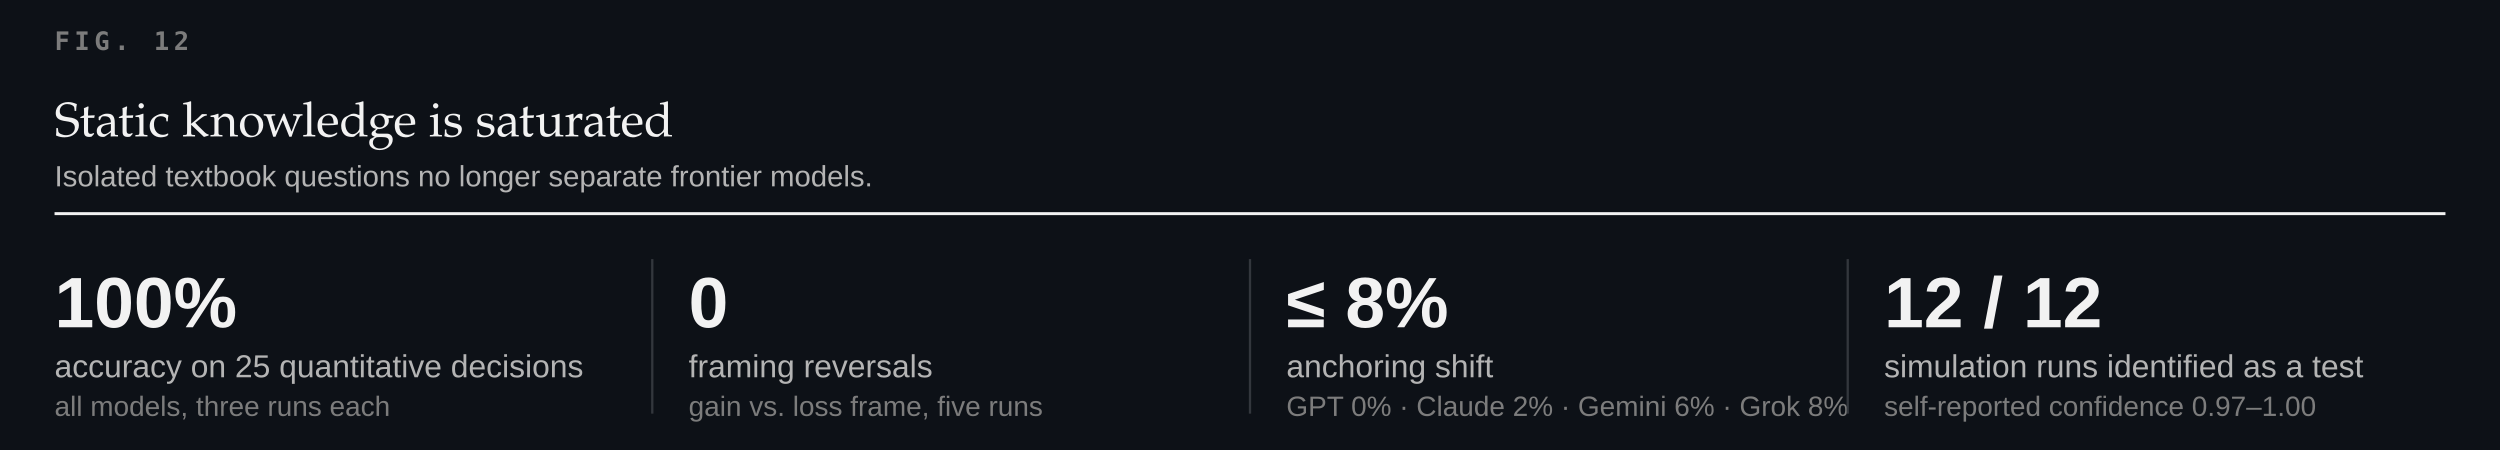
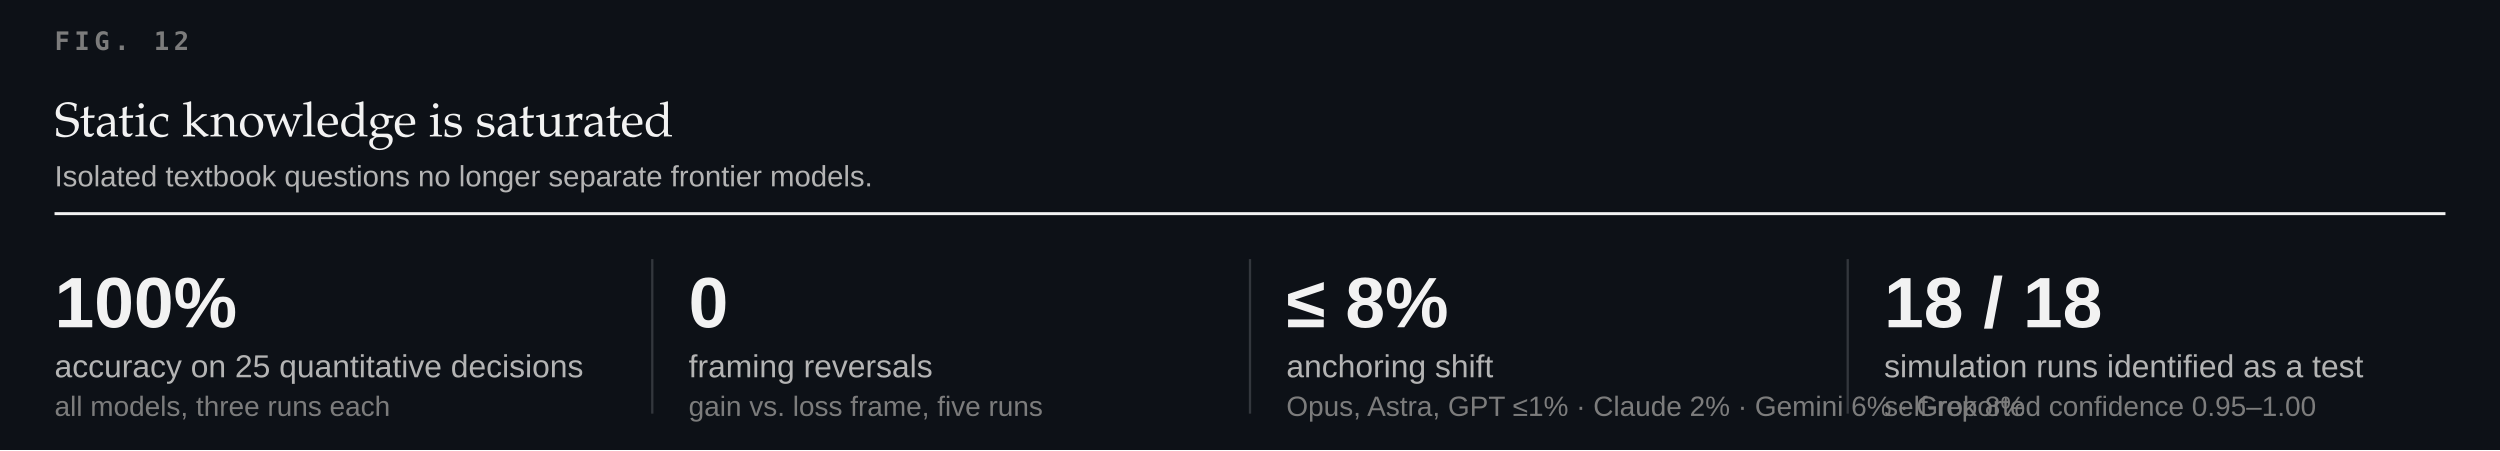
<svg xmlns="http://www.w3.org/2000/svg" width="1100" height="198" viewBox="0 0 1100 198" role="img" aria-label="Static knowledge is saturated">
  <defs>
    <symbol id="logo-claude" viewBox="0 0 24 24">
      <g fill="#f2f2f2" fill-rule="evenodd">
        <path d="M4.709 15.955l4.72-2.647.08-.23-.08-.128H9.2l-.79-.048-2.698-.073-2.339-.097-2.266-.122-.571-.121L0 11.784l.055-.352.48-.321.686.06 1.52.103 2.278.158 1.652.097 2.449.255h.389l.055-.157-.134-.098-.103-.097-2.358-1.596-2.552-1.688-1.336-.972-.724-.491-.364-.462-.158-1.008.656-.722.881.06.225.061.893.686 1.908 1.476 2.491 1.833.365.304.145-.103.019-.073-.164-.274-1.355-2.446-1.446-2.49-.644-1.032-.17-.619a2.97 2.97 0 01-.104-.729L6.283.134 6.696 0l.996.134.42.364.62 1.414 1.002 2.229 1.555 3.03.456.898.243.832.091.255h.158V9.01l.128-1.706.237-2.095.23-2.695.08-.76.376-.91.747-.492.584.28.48.685-.067.444-.286 1.851-.559 2.903-.364 1.942h.212l.243-.242.985-1.306 1.652-2.064.73-.82.85-.904.547-.431h1.033l.76 1.129-.34 1.166-1.064 1.347-.881 1.142-1.264 1.7-.79 1.36.073.11.188-.02 2.856-.606 1.543-.28 1.841-.315.833.388.091.395-.328.807-1.969.486-2.309.462-3.439.813-.042.03.049.061 1.549.146.662.036h1.622l3.02.225.79.522.474.638-.079.485-1.215.62-1.64-.389-3.829-.91-1.312-.329h-.182v.11l1.093 1.068 2.006 1.81 2.509 2.33.127.578-.322.455-.34-.049-2.205-1.657-.851-.747-1.926-1.62h-.128v.17l.444.649 2.345 3.521.122 1.08-.17.353-.608.213-.668-.122-1.374-1.925-1.415-2.167-1.143-1.943-.14.08-.674 7.254-.316.37-.729.28-.607-.461-.322-.747.322-1.476.389-1.924.315-1.53.286-1.9.17-.632-.012-.042-.14.018-1.434 1.967-2.18 2.945-1.726 1.845-.414.164-.717-.37.067-.662.401-.589 2.388-3.036 1.44-1.882.93-1.086-.006-.158h-.055L4.132 18.56l-1.13.146-.487-.456.061-.746.231-.243 1.908-1.312-.006.006z" fill-rule="nonzero" />
      </g>
    </symbol>
    <symbol id="logo-gpt" viewBox="0 0 24 24">
      <g fill="#f2f2f2" fill-rule="evenodd">
        <path d="M9.205 8.658v-2.26c0-.19.072-.333.238-.428l4.543-2.616c.619-.357 1.356-.523 2.117-.523 2.854 0 4.662 2.212 4.662 4.566 0 .167 0 .357-.024.547l-4.71-2.759a.797.797 0 00-.856 0l-5.97 3.473zm10.609 8.8V12.06c0-.333-.143-.57-.429-.737l-5.97-3.473 1.95-1.118a.433.433 0 01.476 0l4.543 2.617c1.309.76 2.189 2.378 2.189 3.948 0 1.808-1.07 3.473-2.76 4.163zM7.802 12.703l-1.95-1.142c-.167-.095-.239-.238-.239-.428V5.899c0-2.545 1.95-4.472 4.591-4.472 1 0 1.927.333 2.712.928L8.23 5.067c-.285.166-.428.404-.428.737v6.898zM12 15.128l-2.795-1.57v-3.33L12 8.658l2.795 1.57v3.33L12 15.128zm1.796 7.23c-1 0-1.927-.332-2.712-.927l4.686-2.712c.285-.166.428-.404.428-.737v-6.898l1.974 1.142c.167.095.238.238.238.428v5.233c0 2.545-1.974 4.472-4.614 4.472zm-5.637-5.303l-4.544-2.617c-1.308-.761-2.188-2.378-2.188-3.948A4.482 4.482 0 014.21 6.327v5.423c0 .333.143.571.428.738l5.947 3.449-1.95 1.118a.432.432 0 01-.476 0zm-.262 3.9c-2.688 0-4.662-2.021-4.662-4.519 0-.19.024-.38.047-.57l4.686 2.71c.286.167.571.167.856 0l5.97-3.448v2.26c0 .19-.07.333-.237.428l-4.543 2.616c-.619.357-1.356.523-2.117.523zm5.899 2.83a5.947 5.947 0 005.827-4.756C22.287 18.339 24 15.84 24 13.296c0-1.665-.713-3.282-1.998-4.448.119-.5.19-.999.19-1.498 0-3.401-2.759-5.947-5.946-5.947-.642 0-1.26.095-1.88.31A5.962 5.962 0 0010.205 0a5.947 5.947 0 00-5.827 4.757C1.713 5.447 0 7.945 0 10.49c0 1.666.713 3.283 1.998 4.448-.119.5-.19 1-.19 1.499 0 3.401 2.759 5.946 5.946 5.946.642 0 1.26-.095 1.88-.309a5.96 5.96 0 004.162 1.713z" />
      </g>
    </symbol>
    <symbol id="logo-gemini" viewBox="0 0 24 24">
      <g fill="#f2f2f2" fill-rule="evenodd">
        <path d="M20.616 10.835a14.147 14.147 0 01-4.45-3.001 14.111 14.111 0 01-3.678-6.452.503.503 0 00-.975 0 14.134 14.134 0 01-3.679 6.452 14.155 14.155 0 01-4.45 3.001c-.65.28-1.318.505-2.002.678a.502.502 0 000 .975c.684.172 1.35.397 2.002.677a14.147 14.147 0 014.45 3.001 14.112 14.112 0 013.679 6.453.502.502 0 00.975 0c.172-.685.397-1.351.677-2.003a14.145 14.145 0 013.001-4.45 14.113 14.113 0 016.453-3.678.503.503 0 000-.975 13.245 13.245 0 01-2.003-.678z" />
        <path d="M20.616 10.835a14.147 14.147 0 01-4.45-3.001 14.111 14.111 0 01-3.678-6.452.503.503 0 00-.975 0 14.134 14.134 0 01-3.679 6.452 14.155 14.155 0 01-4.45 3.001c-.65.28-1.318.505-2.002.678a.502.502 0 000 .975c.684.172 1.35.397 2.002.677a14.147 14.147 0 014.45 3.001 14.112 14.112 0 013.679 6.453.502.502 0 00.975 0c.172-.685.397-1.351.677-2.003a14.145 14.145 0 013.001-4.45 14.113 14.113 0 016.453-3.678.503.503 0 000-.975 13.245 13.245 0 01-2.003-.678z" />
        <path d="M20.616 10.835a14.147 14.147 0 01-4.45-3.001 14.111 14.111 0 01-3.678-6.452.503.503 0 00-.975 0 14.134 14.134 0 01-3.679 6.452 14.155 14.155 0 01-4.45 3.001c-.65.28-1.318.505-2.002.678a.502.502 0 000 .975c.684.172 1.35.397 2.002.677a14.147 14.147 0 014.45 3.001 14.112 14.112 0 013.679 6.453.502.502 0 00.975 0c.172-.685.397-1.351.677-2.003a14.145 14.145 0 013.001-4.45 14.113 14.113 0 016.453-3.678.503.503 0 000-.975 13.245 13.245 0 01-2.003-.678z" />
        <path d="M20.616 10.835a14.147 14.147 0 01-4.45-3.001 14.111 14.111 0 01-3.678-6.452.503.503 0 00-.975 0 14.134 14.134 0 01-3.679 6.452 14.155 14.155 0 01-4.45 3.001c-.65.28-1.318.505-2.002.678a.502.502 0 000 .975c.684.172 1.35.397 2.002.677a14.147 14.147 0 014.45 3.001 14.112 14.112 0 013.679 6.453.502.502 0 00.975 0c.172-.685.397-1.351.677-2.003a14.145 14.145 0 013.001-4.45 14.113 14.113 0 016.453-3.678.503.503 0 000-.975 13.245 13.245 0 01-2.003-.678z" />
      </g>
    </symbol>
    <symbol id="logo-grok" viewBox="0 0 24 24">
      <g fill="#f2f2f2" fill-rule="evenodd">
        <path d="M9.27 15.29l7.978-5.897c.391-.29.95-.177 1.137.272.98 2.369.542 5.215-1.41 7.169-1.951 1.954-4.667 2.382-7.149 1.406l-2.711 1.257c3.889 2.661 8.611 2.003 11.562-.953 2.341-2.344 3.066-5.539 2.388-8.42l.006.007c-.983-4.232.242-5.924 2.75-9.383.06-.082.12-.164.179-.248l-3.301 3.305v-.01L9.267 15.292M7.623 16.723c-2.792-2.67-2.31-6.801.071-9.184 1.761-1.763 4.647-2.483 7.166-1.425l2.705-1.25a7.808 7.808 0 00-1.829-1A8.975 8.975 0 005.984 5.83c-2.533 2.536-3.33 6.436-1.962 9.764 1.022 2.487-.653 4.246-2.34 6.022-.599.63-1.199 1.259-1.682 1.925l7.62-6.815" />
      </g>
    </symbol>
+     <symbol id="logo-opus" viewBox="0 0 24 24">
+       <g fill="#f2f2f2" fill-rule="evenodd">
+         <path d="M4.709 15.955l4.72-2.647.08-.23-.08-.128H9.2l-.79-.048-2.698-.073-2.339-.097-2.266-.122-.571-.121L0 11.784l.055-.352.48-.321.686.06 1.52.103 2.278.158 1.652.097 2.449.255h.389l.055-.157-.134-.098-.103-.097-2.358-1.596-2.552-1.688-1.336-.972-.724-.491-.364-.462-.158-1.008.656-.722.881.06.225.061.893.686 1.908 1.476 2.491 1.833.365.304.145-.103.019-.073-.164-.274-1.355-2.446-1.446-2.49-.644-1.032-.17-.619a2.97 2.97 0 01-.104-.729L6.283.134 6.696 0l.996.134.42.364.62 1.414 1.002 2.229 1.555 3.03.456.898.243.832.091.255h.158V9.01l.128-1.706.237-2.095.23-2.695.08-.76.376-.91.747-.492.584.28.48.685-.067.444-.286 1.851-.559 2.903-.364 1.942h.212l.243-.242.985-1.306 1.652-2.064.73-.82.85-.904.547-.431h1.033l.76 1.129-.34 1.166-1.064 1.347-.881 1.142-1.264 1.7-.79 1.36.073.11.188-.02 2.856-.606 1.543-.28 1.841-.315.833.388.091.395-.328.807-1.969.486-2.309.462-3.439.813-.042.03.049.061 1.549.146.662.036h1.622l3.02.225.79.522.474.638-.079.485-1.215.62-1.64-.389-3.829-.91-1.312-.329h-.182v.11l1.093 1.068 2.006 1.81 2.509 2.33.127.578-.322.455-.34-.049-2.205-1.657-.851-.747-1.926-1.62h-.128v.17l.444.649 2.345 3.521.122 1.08-.17.353-.608.213-.668-.122-1.374-1.925-1.415-2.167-1.143-1.943-.14.08-.674 7.254-.316.37-.729.28-.607-.461-.322-.747.322-1.476.389-1.924.315-1.53.286-1.9.17-.632-.012-.042-.14.018-1.434 1.967-2.18 2.945-1.726 1.845-.414.164-.717-.37.067-.662.401-.589 2.388-3.036 1.44-1.882.93-1.086-.006-.158h-.055L4.132 18.56l-1.13.146-.487-.456.061-.746.231-.243 1.908-1.312-.006.006z" fill-rule="nonzero" />
+       </g>
+     </symbol>
+     <symbol id="logo-astra" viewBox="0 0 24 24">
+       <g fill="#f2f2f2" fill-rule="evenodd">
+         <path d="M9.205 8.658v-2.26c0-.19.072-.333.238-.428l4.543-2.616c.619-.357 1.356-.523 2.117-.523 2.854 0 4.662 2.212 4.662 4.566 0 .167 0 .357-.024.547l-4.71-2.759a.797.797 0 00-.856 0l-5.97 3.473zm10.609 8.8V12.06c0-.333-.143-.57-.429-.737l-5.97-3.473 1.95-1.118a.433.433 0 01.476 0l4.543 2.617c1.309.76 2.189 2.378 2.189 3.948 0 1.808-1.07 3.473-2.76 4.163zM7.802 12.703l-1.95-1.142c-.167-.095-.239-.238-.239-.428V5.899c0-2.545 1.95-4.472 4.591-4.472 1 0 1.927.333 2.712.928L8.23 5.067c-.285.166-.428.404-.428.737v6.898zM12 15.128l-2.795-1.57v-3.33L12 8.658l2.795 1.57v3.33L12 15.128zm1.796 7.23c-1 0-1.927-.332-2.712-.927l4.686-2.712c.285-.166.428-.404.428-.737v-6.898l1.974 1.142c.167.095.238.238.238.428v5.233c0 2.545-1.974 4.472-4.614 4.472zm-5.637-5.303l-4.544-2.617c-1.308-.761-2.188-2.378-2.188-3.948A4.482 4.482 0 014.21 6.327v5.423c0 .333.143.571.428.738l5.947 3.449-1.95 1.118a.432.432 0 01-.476 0zm-.262 3.9c-2.688 0-4.662-2.021-4.662-4.519 0-.19.024-.38.047-.57l4.686 2.71c.286.167.571.167.856 0l5.97-3.448v2.26c0 .19-.07.333-.237.428l-4.543 2.616c-.619.357-1.356.523-2.117.523zm5.899 2.83a5.947 5.947 0 005.827-4.756C22.287 18.339 24 15.84 24 13.296c0-1.665-.713-3.282-1.998-4.448.119-.5.19-.999.19-1.498 0-3.401-2.759-5.947-5.946-5.947-.642 0-1.26.095-1.88.31A5.962 5.962 0 0010.205 0a5.947 5.947 0 00-5.827 4.757C1.713 5.447 0 7.945 0 10.49c0 1.666.713 3.283 1.998 4.448-.119.5-.19 1-.19 1.499 0 3.401 2.759 5.946 5.946 5.946.642 0 1.26-.095 1.88-.309a5.96 5.96 0 004.162 1.713z" />
+       </g>
+     </symbol>
  </defs>
  <rect width="1100" height="198" fill="#0d1117" />
  <text x="24.0" y="22.0" font-family="ui-monospace,SFMono-Regular,Menlo,Consolas,monospace" font-size="11.2" font-weight="600" fill="#7c7c7c" text-anchor="start" letter-spacing="2">FIG. 12</text>
  <g transform="translate(0,26)">
    <text x="24.0" y="34.0" font-family="'Source Serif 4','Source Serif Pro',Charter,'Iowan Old Style','Palatino Linotype',Georgia,serif" font-size="21.3" font-weight="500" fill="#f2f2f2" text-anchor="start">Static knowledge is saturated</text>
    <text x="24.0" y="56.0" font-family="'Segoe UI',Aptos,-apple-system,BlinkMacSystemFont,'Helvetica Neue',Arial,sans-serif" font-size="12.9" font-weight="400" fill="#b4b4b4" text-anchor="start">Isolated textbook questions no longer separate frontier models.</text>
    <line x1="24.0" x2="1076.0" y1="68.0" y2="68.0" stroke="#f2f2f2" stroke-width="1.3" />
    <text x="24.0" y="118.0" font-family="'Segoe UI',Aptos,-apple-system,BlinkMacSystemFont,'Helvetica Neue',Arial,sans-serif" font-size="31.4" font-weight="600" fill="#f2f2f2" text-anchor="start">100%</text>
    <text x="24.0" y="140.0" font-family="'Segoe UI',Aptos,-apple-system,BlinkMacSystemFont,'Helvetica Neue',Arial,sans-serif" font-size="14.0" font-weight="400" fill="#b4b4b4" text-anchor="start">accuracy on 25 quantitative decisions</text>
    <text x="24.0" y="157.0" font-family="'Segoe UI',Aptos,-apple-system,BlinkMacSystemFont,'Helvetica Neue',Arial,sans-serif" font-size="12.3" font-weight="400" fill="#7c7c7c" text-anchor="start">all models, three runs each</text>
    <line x1="287.0" x2="287.0" y1="88.0" y2="156.0" stroke="#33373d" stroke-width="1" />
    <text x="303.0" y="118.0" font-family="'Segoe UI',Aptos,-apple-system,BlinkMacSystemFont,'Helvetica Neue',Arial,sans-serif" font-size="31.4" font-weight="600" fill="#f2f2f2" text-anchor="start">0</text>
    <text x="303.0" y="140.0" font-family="'Segoe UI',Aptos,-apple-system,BlinkMacSystemFont,'Helvetica Neue',Arial,sans-serif" font-size="14.0" font-weight="400" fill="#b4b4b4" text-anchor="start">framing reversals</text>
    <text x="303.0" y="157.0" font-family="'Segoe UI',Aptos,-apple-system,BlinkMacSystemFont,'Helvetica Neue',Arial,sans-serif" font-size="12.3" font-weight="400" fill="#7c7c7c" text-anchor="start">gain vs. loss frame, five runs</text>
    <line x1="550.0" x2="550.0" y1="88.0" y2="156.0" stroke="#33373d" stroke-width="1" />
    <text x="566.0" y="118.0" font-family="'Segoe UI',Aptos,-apple-system,BlinkMacSystemFont,'Helvetica Neue',Arial,sans-serif" font-size="31.4" font-weight="600" fill="#f2f2f2" text-anchor="start">≤ 8%</text>
    <text x="566.0" y="140.0" font-family="'Segoe UI',Aptos,-apple-system,BlinkMacSystemFont,'Helvetica Neue',Arial,sans-serif" font-size="14.0" font-weight="400" fill="#b4b4b4" text-anchor="start">anchoring shift</text>
-     <text x="566.0" y="157.0" font-family="'Segoe UI',Aptos,-apple-system,BlinkMacSystemFont,'Helvetica Neue',Arial,sans-serif" font-size="12.3" font-weight="400" fill="#7c7c7c" text-anchor="start">GPT 0% · Claude 2% · Gemini 6% · Grok 8%</text>
+     <text x="566.0" y="157.0" font-family="'Segoe UI',Aptos,-apple-system,BlinkMacSystemFont,'Helvetica Neue',Arial,sans-serif" font-size="12.3" font-weight="400" fill="#7c7c7c" text-anchor="start">Opus, Astra, GPT ≤1% · Claude 2% · Gemini 6% · Grok 8%</text>
    <line x1="813.0" x2="813.0" y1="88.0" y2="156.0" stroke="#33373d" stroke-width="1" />
-     <text x="829.0" y="118.0" font-family="'Segoe UI',Aptos,-apple-system,BlinkMacSystemFont,'Helvetica Neue',Arial,sans-serif" font-size="31.4" font-weight="600" fill="#f2f2f2" text-anchor="start">12 / 12</text>
+     <text x="829.0" y="118.0" font-family="'Segoe UI',Aptos,-apple-system,BlinkMacSystemFont,'Helvetica Neue',Arial,sans-serif" font-size="31.4" font-weight="600" fill="#f2f2f2" text-anchor="start">18 / 18</text>
    <text x="829.0" y="140.0" font-family="'Segoe UI',Aptos,-apple-system,BlinkMacSystemFont,'Helvetica Neue',Arial,sans-serif" font-size="14.0" font-weight="400" fill="#b4b4b4" text-anchor="start">simulation runs identified as a test</text>
-     <text x="829.0" y="157.0" font-family="'Segoe UI',Aptos,-apple-system,BlinkMacSystemFont,'Helvetica Neue',Arial,sans-serif" font-size="12.3" font-weight="400" fill="#7c7c7c" text-anchor="start">self-reported confidence 0.97–1.00</text>
+     <text x="829.0" y="157.0" font-family="'Segoe UI',Aptos,-apple-system,BlinkMacSystemFont,'Helvetica Neue',Arial,sans-serif" font-size="12.3" font-weight="400" fill="#7c7c7c" text-anchor="start">self-reported confidence 0.95–1.00</text>
  </g>
</svg>
